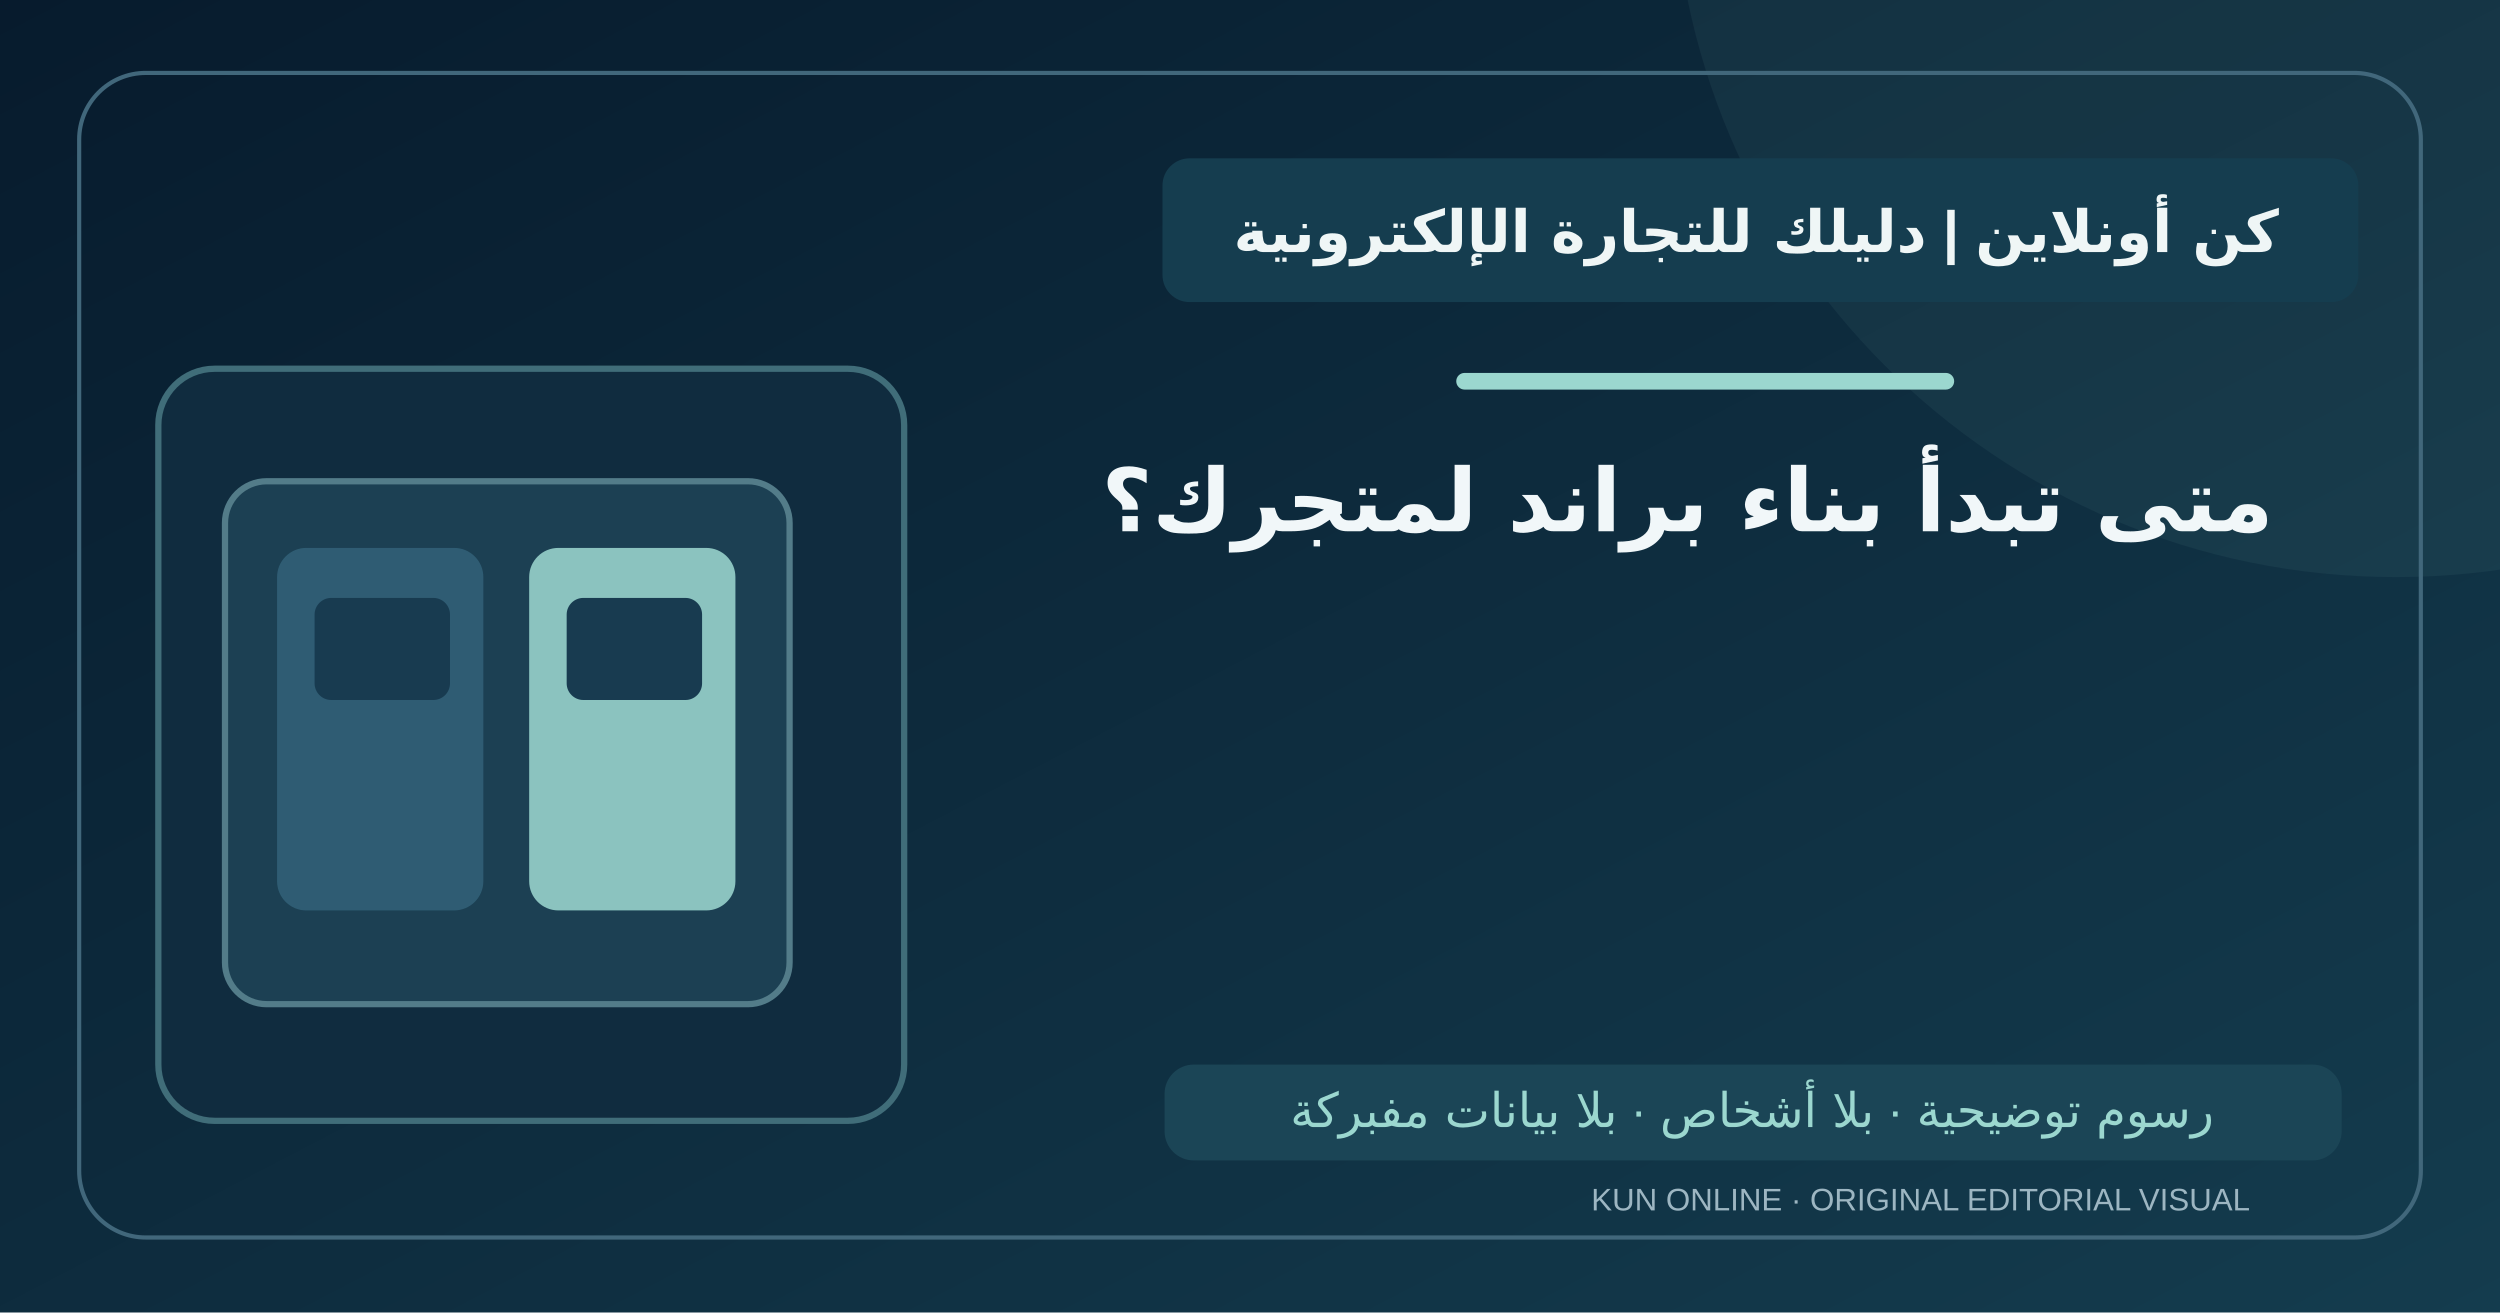
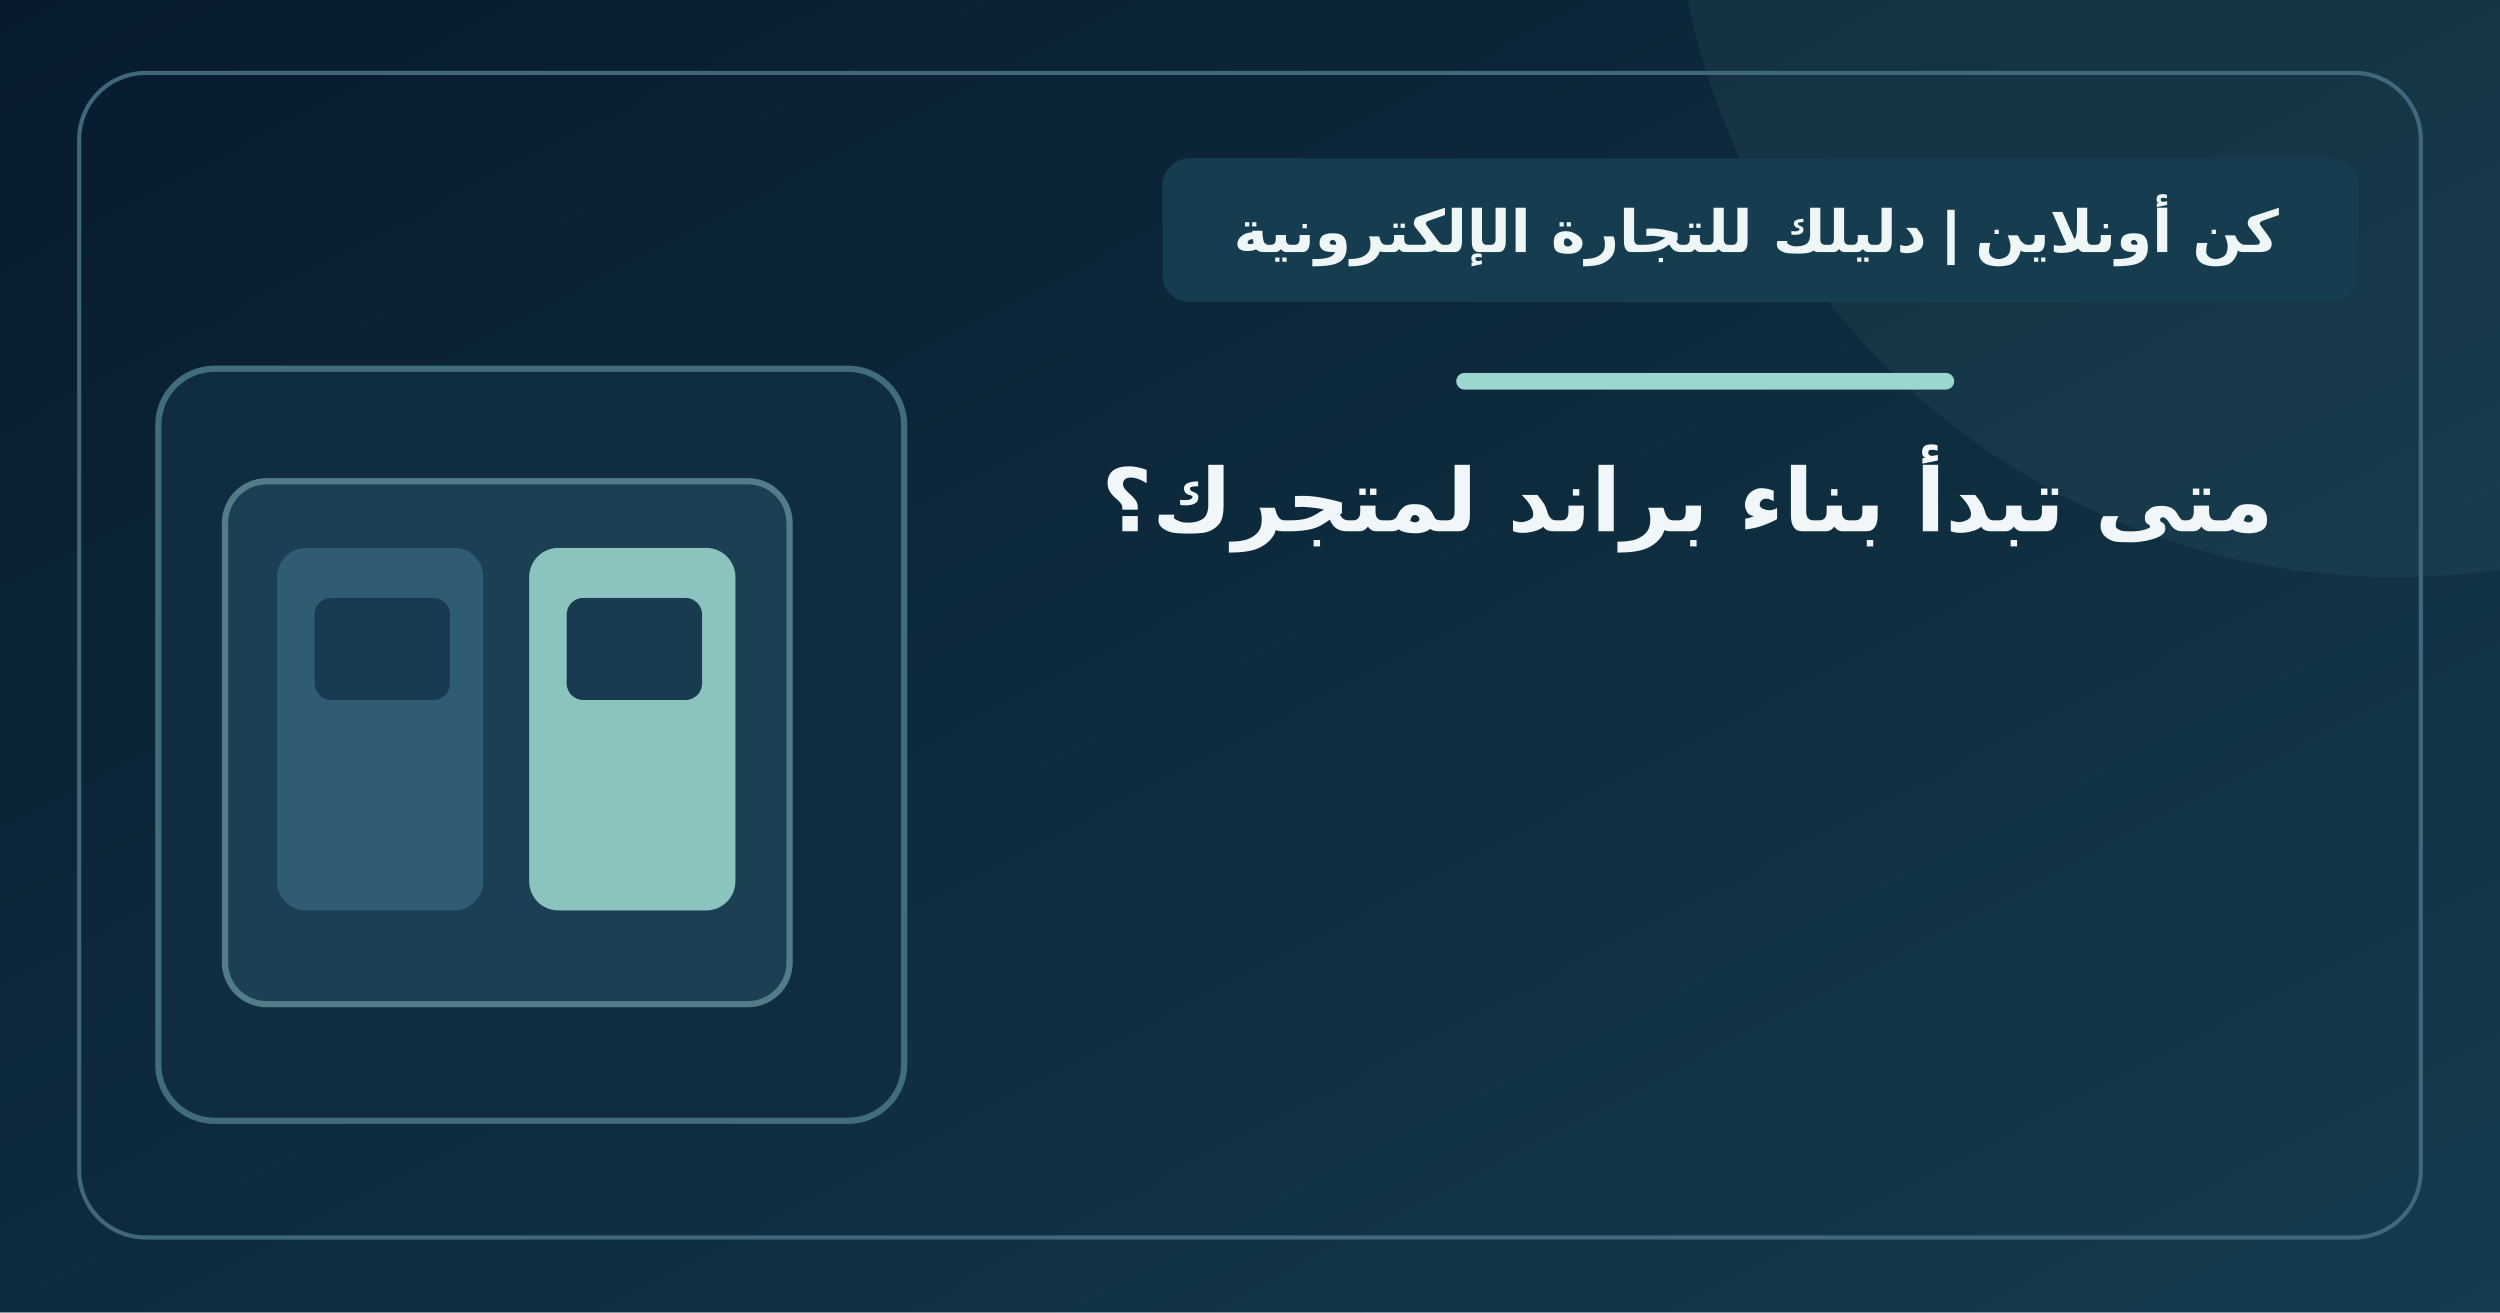
<svg xmlns="http://www.w3.org/2000/svg" width="1200" height="630" viewBox="0 0 1200 630" role="img" aria-labelledby="title desc">
  <defs>
    <linearGradient id="g" x2="1" y2="1">
      <stop stop-color="#071b2d" />
      <stop offset="1" stop-color="#143c4e" />
    </linearGradient>
  </defs>
  <rect width="1200" height="630" fill="url(#g)" />
  <circle cx="1150" cy="-70" r="347" fill="#9bd7cf" opacity=".06" />
  <rect x="38" y="35" width="1124" height="559" rx="32" fill="none" stroke="#41677b" stroke-width="2" />
  <rect x="76" y="177" width="358" height="361" rx="27" fill="#102c3f" stroke="#406d79" stroke-width="3" />
  <rect x="108" y="231" width="271" height="251" rx="20" fill="#1c4053" stroke="#537c89" stroke-width="3" />
  <rect x="133" y="263" width="99" height="174" rx="14" fill="#316178" opacity=".87" />
  <rect x="151" y="287" width="65" height="49" rx="8" fill="#183b50" />
  <rect x="254" y="263" width="99" height="174" rx="14" fill="#9bd7cf" opacity=".87" />
  <rect x="272" y="287" width="65" height="49" rx="8" fill="#183b50" />
  <rect x="558" y="76" width="574" height="69" rx="13" fill="#153d4f" />
  <text x="843" y="121" text-anchor="middle" direction="rtl" font-family="Cairo,Tajawal,Arial,sans-serif" font-size="28" font-weight="700" fill="#eff6f6">كن أونلاين | دليلك للتجارة الإلكترونية</text>
  <rect x="699" y="179" width="239" height="8" rx="4" fill="#9bd7cf" />
  <text x="810" y="255" text-anchor="middle" direction="rtl" font-family="Cairo,Tajawal,Arial,sans-serif" font-size="42" font-weight="700" fill="#f1f7f9">متى تبدأ بناء براند لمتجرك؟</text>
-   <rect x="559" y="511" width="565" height="46" rx="14" fill="#1b4556" />
-   <text x="841" y="541" text-anchor="middle" direction="rtl" font-family="Cairo,Tajawal,Arial,sans-serif" font-size="23" fill="#9bd7cf">رسوم توضيحية · بلا أشخاص · بلا بيانات مفبركة</text>
-   <text x="1080" y="581" text-anchor="end" font-family="Arial,sans-serif" font-size="15" fill="#9db6c2">KUN ONLINE · ORIGINAL EDITORIAL VISUAL</text>
</svg>
